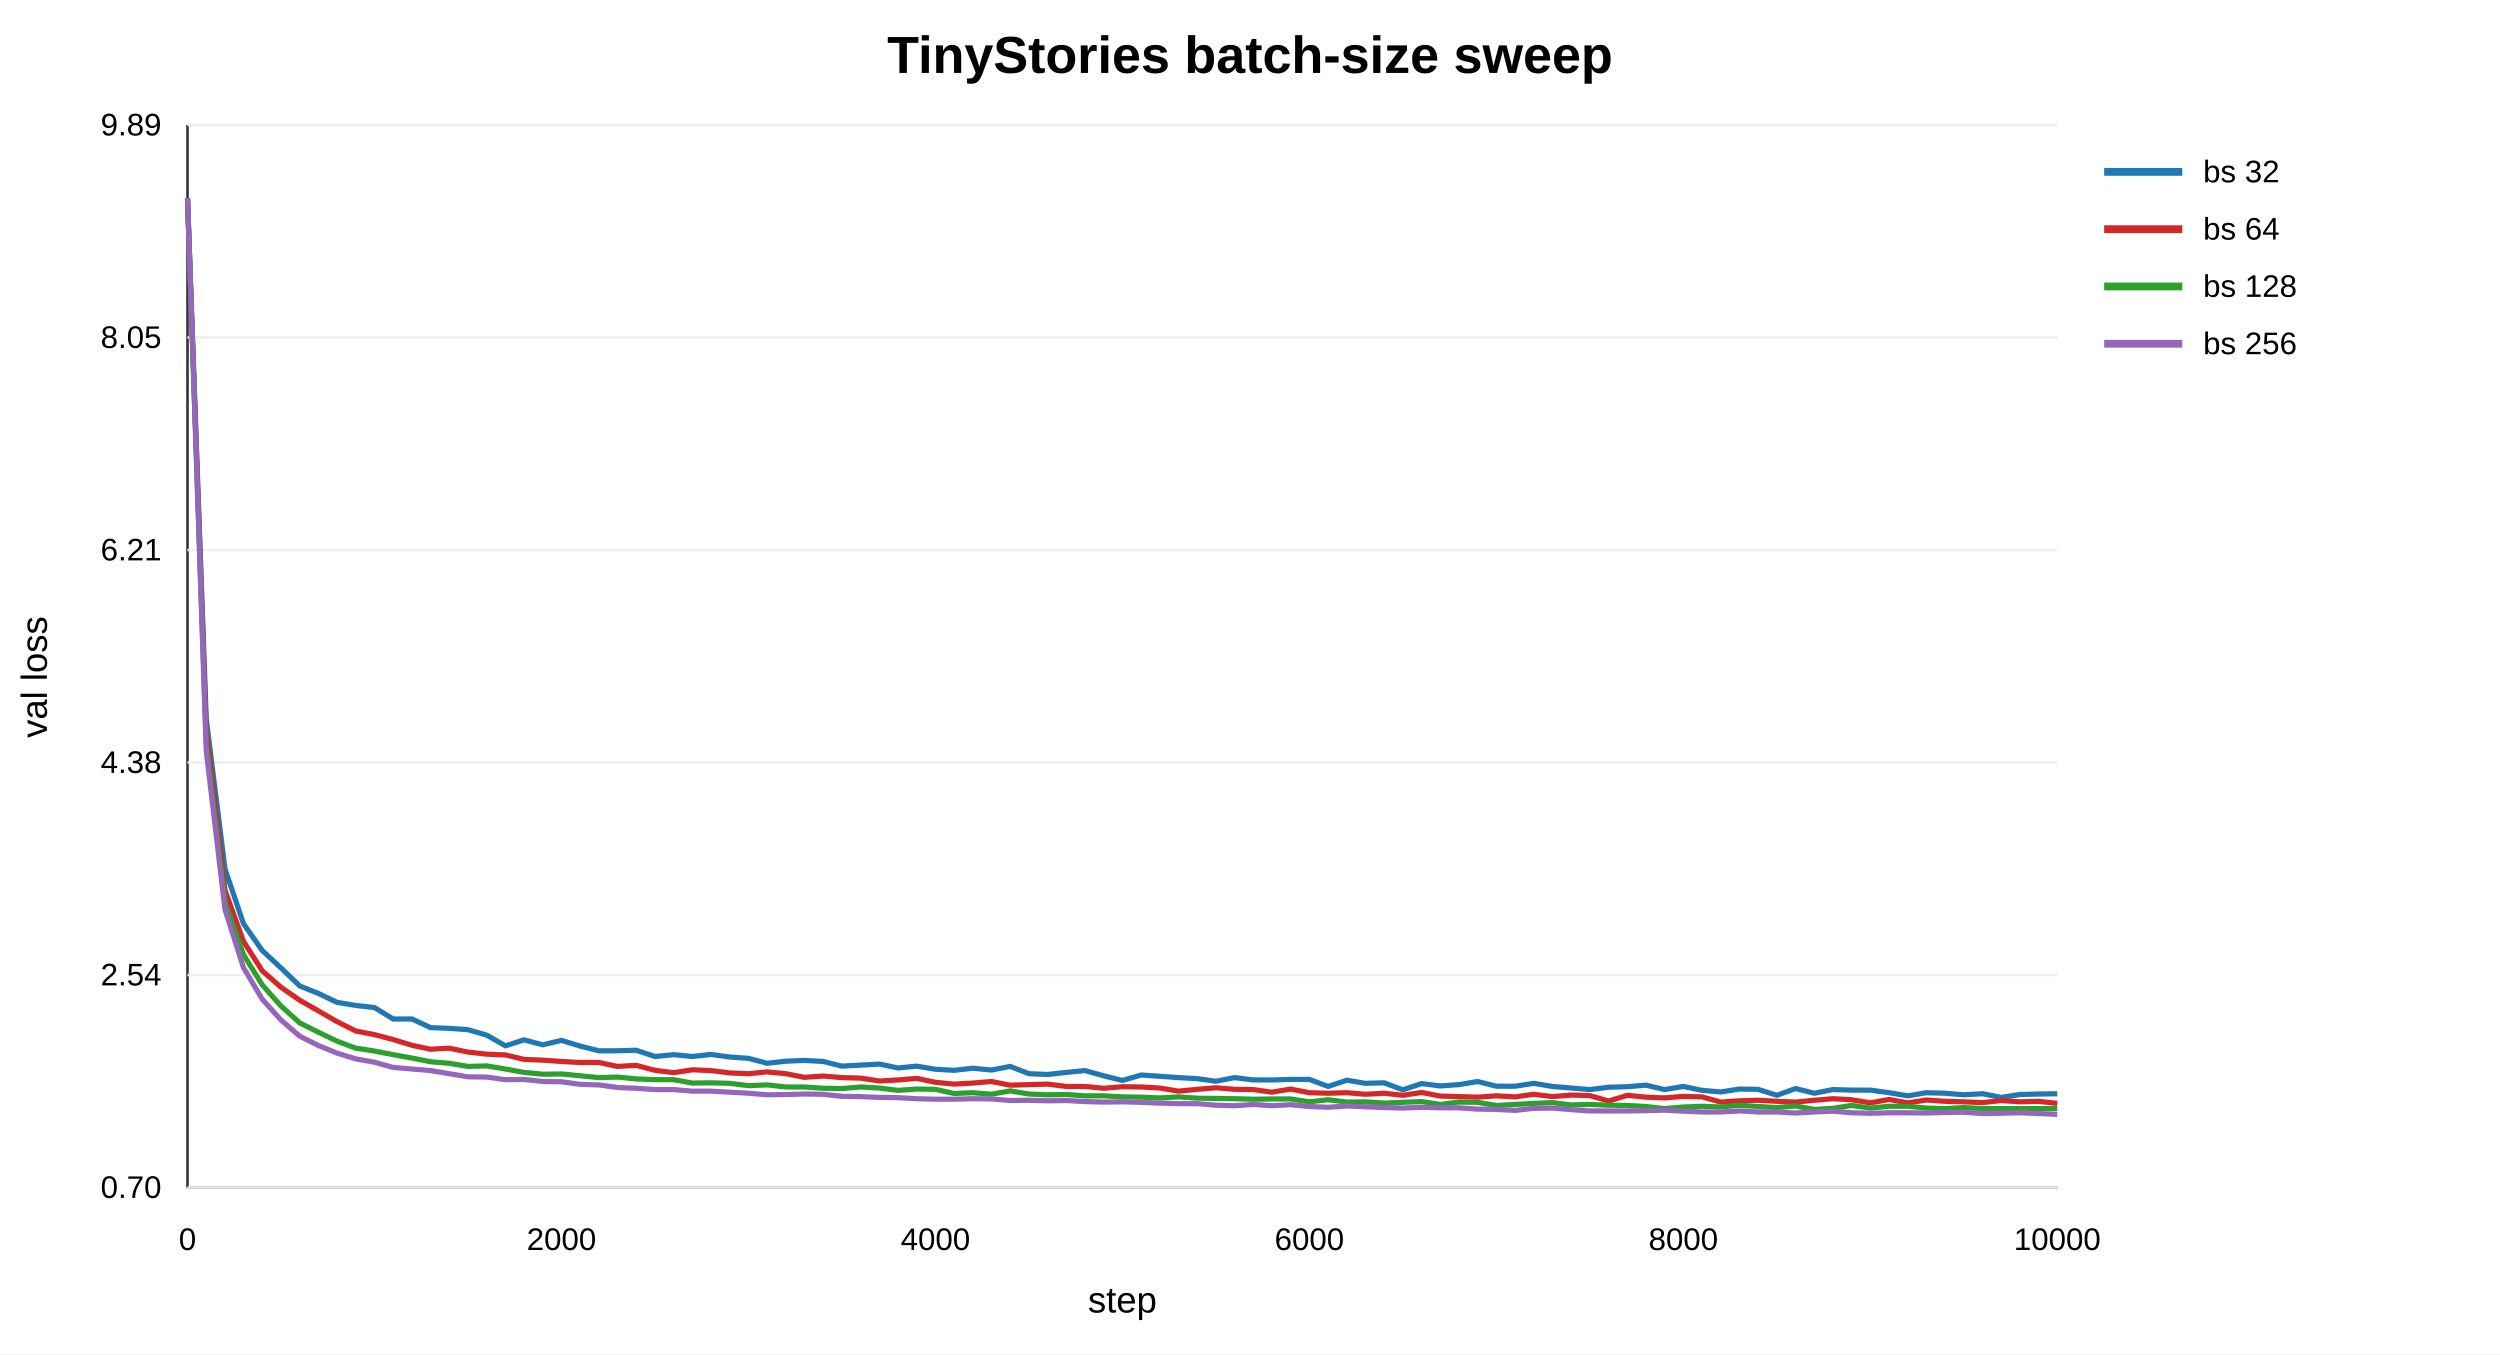
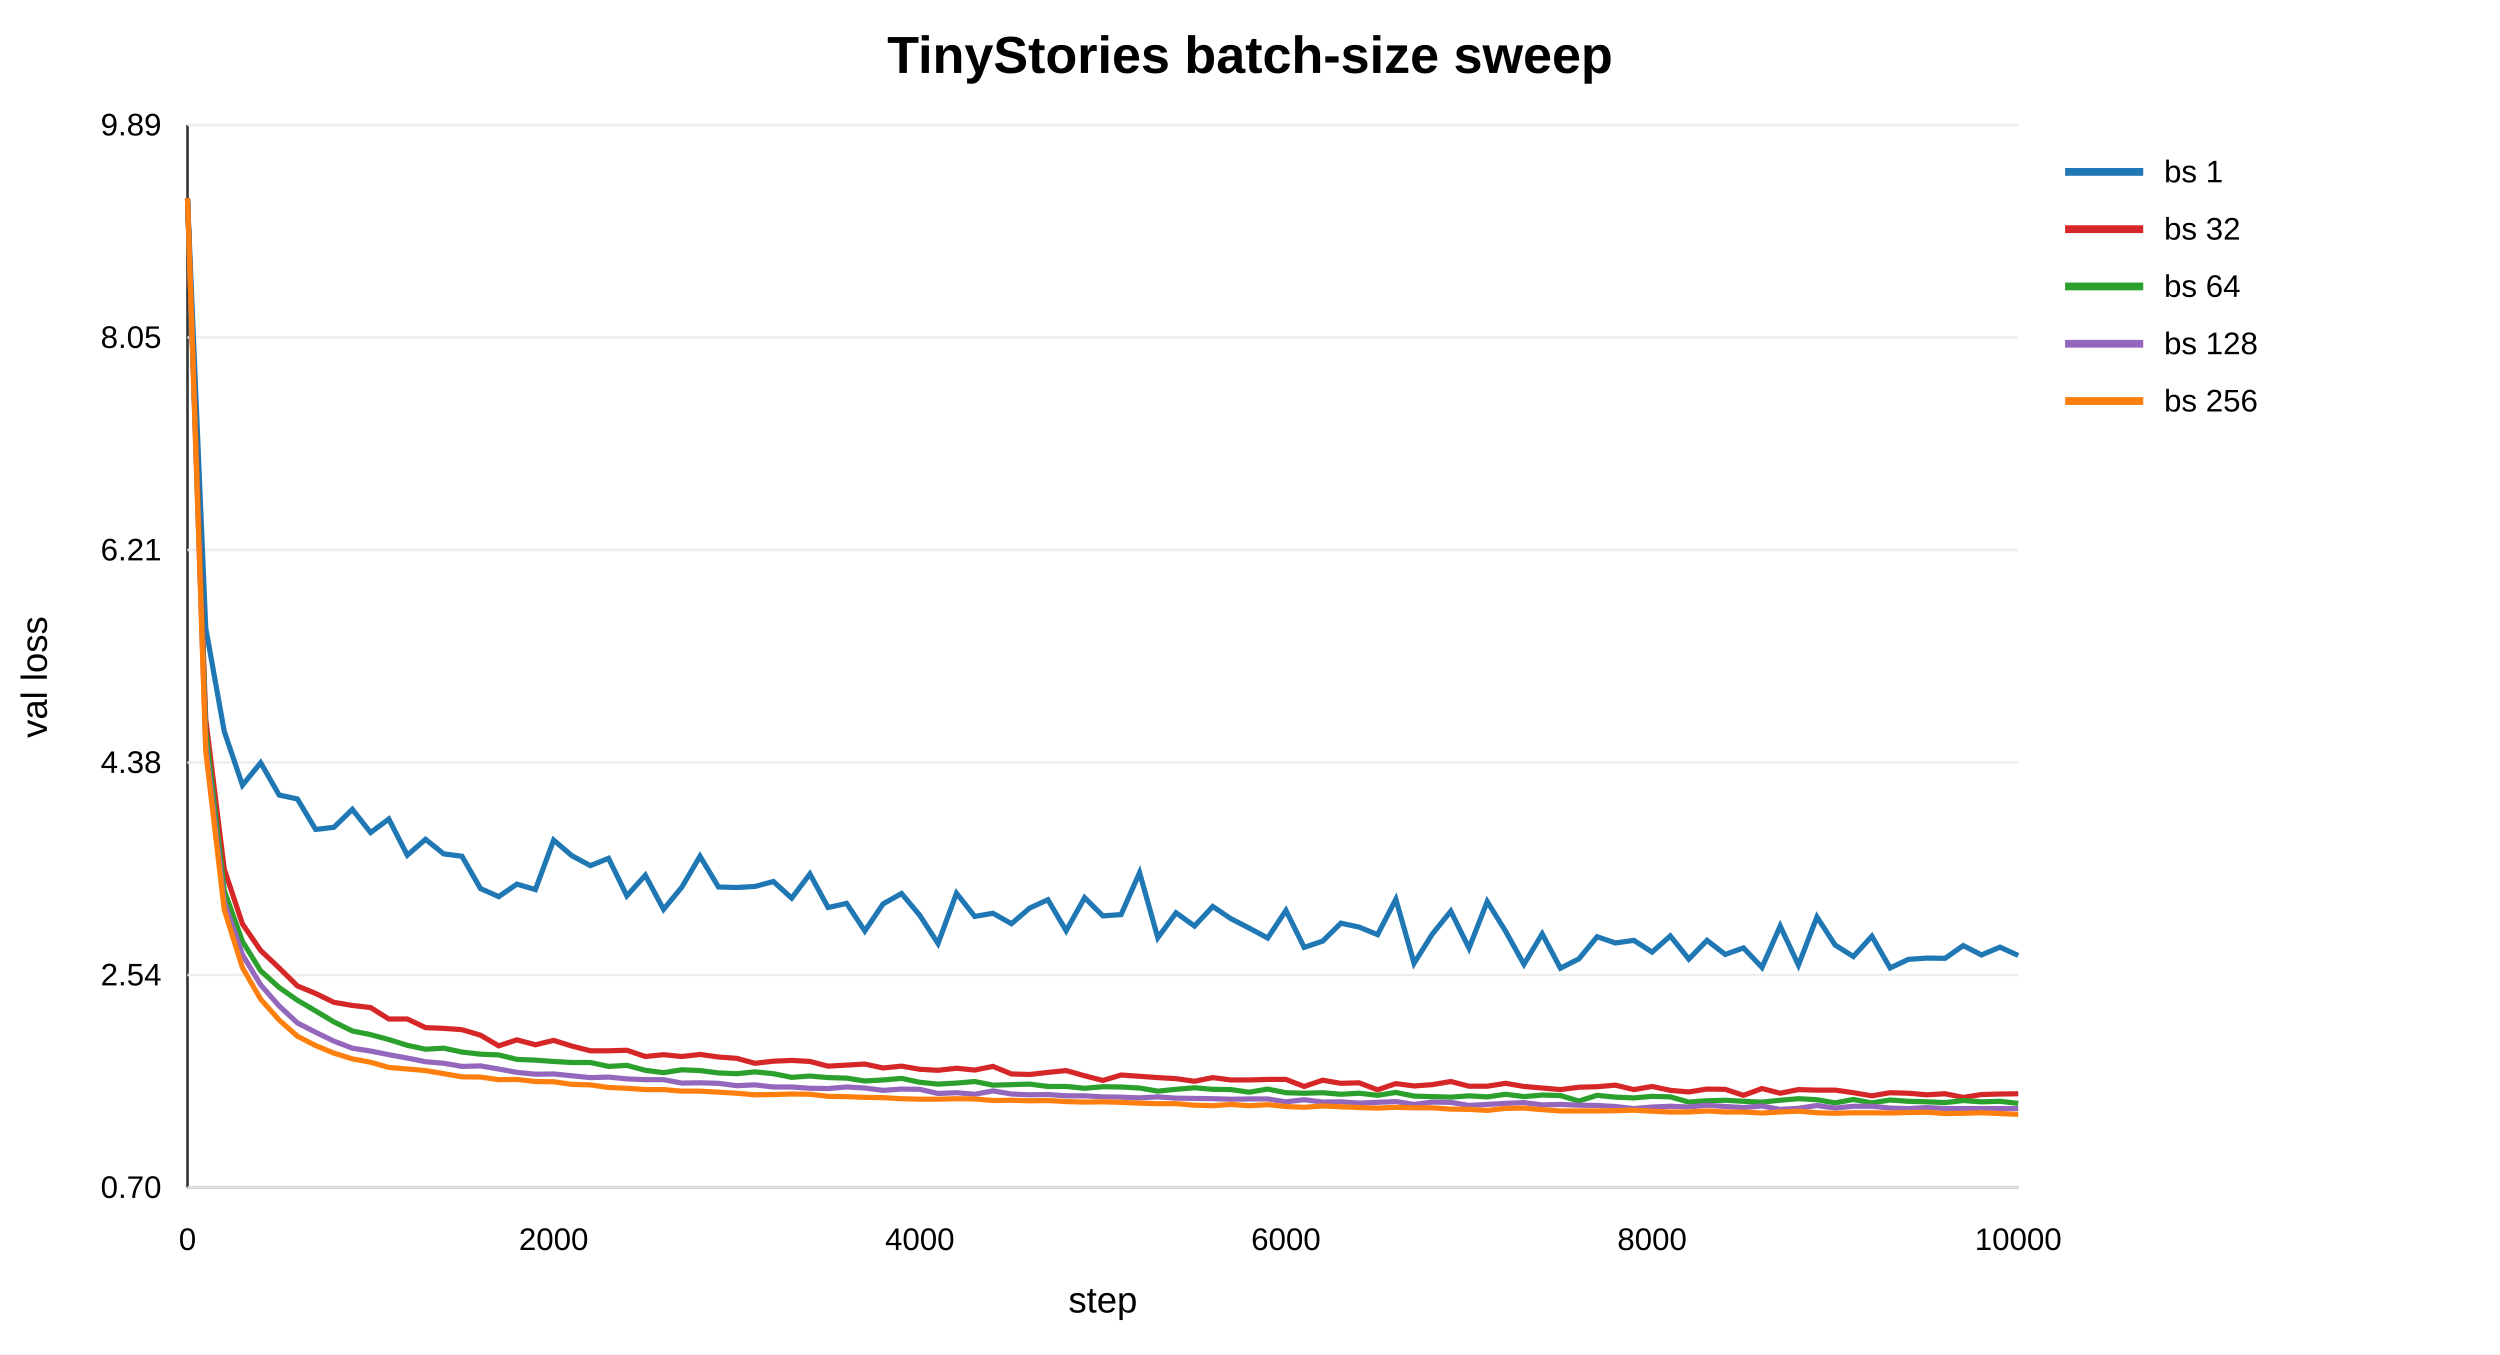
<svg xmlns="http://www.w3.org/2000/svg" width="960" height="520" viewBox="0 0 960 520">
  <rect width="100%" height="100%" fill="white" />
  <text x="480.0" y="28" text-anchor="middle" font-family="Arial" font-size="20" font-weight="700">TinyStories batch-size sweep</text>
-   <line x1="72" y1="456" x2="790" y2="456" stroke="#333" />
+   <line x1="72" y1="456" x2="775" y2="456" stroke="#333" />
  <line x1="72" y1="48" x2="72" y2="456" stroke="#333" />
-   <line x1="72" y1="456.0" x2="790" y2="456.0" stroke="#eee" />
+   <line x1="72" y1="456.0" x2="775" y2="456.0" stroke="#eee" />
  <text x="62" y="460.0" text-anchor="end" font-family="Arial" font-size="12">0.70</text>
-   <line x1="72" y1="374.4" x2="790" y2="374.4" stroke="#eee" />
+   <line x1="72" y1="374.4" x2="775" y2="374.4" stroke="#eee" />
  <text x="62" y="378.4" text-anchor="end" font-family="Arial" font-size="12">2.54</text>
-   <line x1="72" y1="292.8" x2="790" y2="292.8" stroke="#eee" />
+   <line x1="72" y1="292.8" x2="775" y2="292.8" stroke="#eee" />
  <text x="62" y="296.8" text-anchor="end" font-family="Arial" font-size="12">4.38</text>
-   <line x1="72" y1="211.2" x2="790" y2="211.2" stroke="#eee" />
+   <line x1="72" y1="211.2" x2="775" y2="211.2" stroke="#eee" />
  <text x="62" y="215.2" text-anchor="end" font-family="Arial" font-size="12">6.21</text>
-   <line x1="72" y1="129.6" x2="790" y2="129.6" stroke="#eee" />
+   <line x1="72" y1="129.6" x2="775" y2="129.6" stroke="#eee" />
  <text x="62" y="133.6" text-anchor="end" font-family="Arial" font-size="12">8.05</text>
-   <line x1="72" y1="48.0" x2="790" y2="48.0" stroke="#eee" />
+   <line x1="72" y1="48.0" x2="775" y2="48.0" stroke="#eee" />
  <text x="62" y="52.0" text-anchor="end" font-family="Arial" font-size="12">9.89</text>
  <text x="72.0" y="480" text-anchor="middle" font-family="Arial" font-size="12">0</text>
-   <text x="215.6" y="480" text-anchor="middle" font-family="Arial" font-size="12">2000</text>
-   <text x="359.2" y="480" text-anchor="middle" font-family="Arial" font-size="12">4000</text>
-   <text x="502.8" y="480" text-anchor="middle" font-family="Arial" font-size="12">6000</text>
-   <text x="646.4" y="480" text-anchor="middle" font-family="Arial" font-size="12">8000</text>
-   <text x="790.0" y="480" text-anchor="middle" font-family="Arial" font-size="12">10000</text>
-   <text x="431.0" y="504" text-anchor="middle" font-family="Arial" font-size="14">step</text>
+   <text x="212.6" y="480" text-anchor="middle" font-family="Arial" font-size="12">2000</text>
+   <text x="353.2" y="480" text-anchor="middle" font-family="Arial" font-size="12">4000</text>
+   <text x="493.8" y="480" text-anchor="middle" font-family="Arial" font-size="12">6000</text>
+   <text x="634.4" y="480" text-anchor="middle" font-family="Arial" font-size="12">8000</text>
+   <text x="775.0" y="480" text-anchor="middle" font-family="Arial" font-size="12">10000</text>
+   <text x="423.5" y="504" text-anchor="middle" font-family="Arial" font-size="14">step</text>
  <text x="18" y="260.0" transform="rotate(-90 18 260.0)" text-anchor="middle" font-family="Arial" font-size="14">val loss</text>
-   <polyline fill="none" stroke="#1f77b4" stroke-width="2" points="72.0,76.2 79.2,276.1 86.4,333.7 93.5,354.7 100.7,365.0 107.9,371.7 115.1,378.6 122.3,381.5 129.4,384.9 136.6,386.1 143.8,386.9 151.0,391.3 158.2,391.3 165.3,394.6 172.5,394.9 179.7,395.4 186.9,397.5 194.1,401.6 201.2,399.3 208.4,401.2 215.6,399.5 222.8,401.7 230.0,403.5 237.1,403.5 244.3,403.3 251.5,405.7 258.7,405.0 265.9,405.7 273.0,404.9 280.2,405.9 287.4,406.4 294.6,408.3 301.8,407.5 308.9,407.2 316.1,407.6 323.3,409.4 330.5,409.0 337.7,408.6 344.8,410.1 352.0,409.4 359.2,410.6 366.4,411.0 373.6,410.2 380.7,410.9 387.9,409.5 395.1,412.3 402.3,412.6 409.5,411.8 416.6,411.1 423.8,413.1 431.0,414.9 438.2,412.8 445.4,413.3 452.5,413.8 459.7,414.2 466.9,415.2 474.1,413.8 481.3,414.7 488.4,414.7 495.6,414.5 502.8,414.5 510.0,417.2 517.2,414.8 524.3,416.0 531.5,415.8 538.7,418.5 545.9,416.1 553.1,417.0 560.2,416.5 567.4,415.3 574.6,417.1 581.8,417.1 589.0,416.0 596.1,417.2 603.3,417.8 610.5,418.4 617.7,417.5 624.9,417.3 632.0,416.7 639.2,418.4 646.4,417.2 653.6,418.7 660.8,419.3 667.9,418.2 675.1,418.3 682.3,420.6 689.5,418.0 696.7,419.8 703.8,418.4 711.0,418.6 718.2,418.6 725.4,419.6 732.6,420.8 739.7,419.6 746.9,419.8 754.1,420.4 761.3,420.0 768.5,421.4 775.6,420.3 782.8,420.1 790.0,420.0" />
-   <line x1="808" y1="66" x2="838" y2="66" stroke="#1f77b4" stroke-width="3" />
-   <text x="846" y="70" font-family="Arial" font-size="12">bs 32</text>
-   <polyline fill="none" stroke="#d62728" stroke-width="2" points="72.0,76.2 79.2,280.6 86.4,341.9 93.5,361.5 100.7,372.8 107.9,379.1 115.1,384.1 122.3,388.2 129.4,392.3 136.6,395.9 143.8,397.3 151.0,399.2 158.2,401.4 165.3,402.9 172.5,402.5 179.7,404.0 186.9,404.8 194.1,405.1 201.2,406.8 208.4,407.1 215.6,407.6 222.8,408.0 230.0,408.0 237.1,409.5 244.3,409.1 251.5,411.0 258.7,411.9 265.9,410.8 273.0,411.1 280.2,412.0 287.4,412.3 294.6,411.6 301.8,412.3 308.9,413.7 316.1,413.2 323.3,413.8 330.5,414.0 337.7,415.1 344.8,414.7 352.0,414.1 359.2,415.6 366.4,416.3 373.6,415.9 380.7,415.3 387.9,416.7 395.1,416.5 402.3,416.3 409.5,417.2 416.6,417.2 423.8,417.9 431.0,417.3 438.2,417.4 445.4,417.8 452.5,419.0 459.7,418.3 466.9,417.7 474.1,418.3 481.3,418.4 488.4,419.4 495.6,418.2 502.8,419.6 510.0,419.8 517.2,419.6 524.3,420.2 531.5,419.8 538.7,420.6 545.9,419.5 553.1,420.9 560.2,421.1 567.4,421.3 574.6,420.8 581.8,421.2 589.0,420.2 596.1,421.1 603.3,420.5 610.5,420.7 617.7,422.8 624.9,420.6 632.0,421.3 639.2,421.6 646.4,421.0 653.6,421.2 660.8,423.2 667.9,422.7 675.1,422.5 682.3,422.9 689.5,423.2 696.7,422.5 703.8,421.9 711.0,422.3 718.2,423.5 725.4,422.2 732.6,423.5 739.7,422.4 746.9,422.9 754.1,423.1 761.3,423.4 768.5,422.6 775.6,423.1 782.8,422.9 790.0,423.7" />
-   <line x1="808" y1="88" x2="838" y2="88" stroke="#d62728" stroke-width="3" />
-   <text x="846" y="92" font-family="Arial" font-size="12">bs 64</text>
-   <polyline fill="none" stroke="#2ca02c" stroke-width="2" points="72.0,76.1 79.2,285.7 86.4,346.4 93.5,366.6 100.7,378.2 107.9,386.3 115.1,392.8 122.3,396.4 129.4,399.8 136.6,402.5 143.8,403.6 151.0,405.0 158.2,406.3 165.3,407.7 172.5,408.3 179.7,409.5 186.9,409.3 194.1,410.5 201.2,411.8 208.4,412.5 215.6,412.4 222.8,413.1 230.0,413.8 237.1,413.6 244.3,414.3 251.5,414.6 258.7,414.6 265.9,415.9 273.0,415.8 280.2,416.0 287.4,416.9 294.6,416.6 301.8,417.4 308.9,417.4 316.1,417.9 323.3,418.0 330.5,417.4 337.7,417.8 344.8,418.7 352.0,418.2 359.2,418.3 366.4,419.9 373.6,419.6 380.7,420.2 387.9,418.9 395.1,420.1 402.3,420.4 409.5,420.3 416.6,420.8 423.8,420.8 431.0,421.2 438.2,421.3 445.4,421.6 452.5,421.2 459.7,421.7 466.9,421.8 474.1,421.9 481.3,422.1 488.4,422.0 495.6,422.0 502.8,423.1 510.0,422.3 517.2,423.2 524.3,423.1 531.5,423.6 538.7,423.3 545.9,423.0 553.1,424.1 560.2,423.2 567.4,423.3 574.6,424.5 581.8,424.1 589.0,423.7 596.1,423.4 603.3,424.3 610.5,424.1 617.7,424.4 624.9,424.5 632.0,424.9 639.2,425.7 646.4,425.1 653.6,424.8 660.8,425.1 667.9,424.4 675.1,424.9 682.3,425.3 689.5,424.7 696.7,426.0 703.8,425.6 711.0,424.5 718.2,425.5 725.4,424.8 732.6,424.8 739.7,425.5 746.9,425.7 754.1,425.3 761.3,425.7 768.5,425.7 775.6,425.7 782.8,425.7 790.0,425.7" />
-   <line x1="808" y1="110" x2="838" y2="110" stroke="#2ca02c" stroke-width="3" />
-   <text x="846" y="114" font-family="Arial" font-size="12">bs 128</text>
-   <polyline fill="none" stroke="#9467bd" stroke-width="2" points="72.0,76.1 79.2,288.4 86.4,349.3 93.5,371.6 100.7,383.7 107.9,391.7 115.1,397.9 122.3,401.5 129.4,404.4 136.6,406.6 143.8,407.9 151.0,409.9 158.2,410.5 165.3,411.1 172.5,412.3 179.7,413.5 186.9,413.6 194.1,414.6 201.2,414.5 208.4,415.3 215.6,415.4 222.8,416.4 230.0,416.6 237.1,417.6 244.3,417.9 251.5,418.4 258.7,418.4 265.9,419.0 273.0,419.0 280.2,419.4 287.4,419.8 294.6,420.4 301.8,420.3 308.9,420.1 316.1,420.2 323.3,421.0 330.5,421.1 337.7,421.4 344.8,421.5 352.0,421.9 359.2,422.1 366.4,422.1 373.6,421.9 380.7,422.0 387.9,422.6 395.1,422.5 402.3,422.7 409.5,422.6 416.6,423.0 423.8,423.2 431.0,423.1 438.2,423.3 445.4,423.6 452.5,423.8 459.7,423.8 466.9,424.4 474.1,424.6 481.3,424.1 488.4,424.6 495.6,424.2 502.8,424.9 510.0,425.2 517.2,424.7 524.3,425.0 531.5,425.3 538.7,425.5 545.9,425.2 553.1,425.4 560.2,425.4 567.4,425.9 574.6,426.0 581.8,426.4 589.0,425.6 596.1,425.5 603.3,426.1 610.5,426.6 617.7,426.6 624.9,426.6 632.0,426.5 639.2,426.3 646.4,426.7 653.6,427.0 660.8,427.0 667.9,426.6 675.1,427.0 682.3,427.0 689.5,427.4 696.7,427.0 703.8,426.7 711.0,427.3 718.2,427.5 725.4,427.3 732.6,427.3 739.7,427.4 746.9,427.2 754.1,427.1 761.3,427.6 768.5,427.5 775.6,427.3 782.8,427.6 790.0,427.9" />
-   <line x1="808" y1="132" x2="838" y2="132" stroke="#9467bd" stroke-width="3" />
-   <text x="846" y="136" font-family="Arial" font-size="12">bs 256</text>
+   <polyline fill="none" stroke="#1f77b4" stroke-width="2" points="72.0,76.1 79.0,241.1 86.1,280.8 93.1,301.5 100.1,292.9 107.2,305.3 114.2,306.8 121.2,318.5 128.2,317.7 135.3,310.8 142.3,319.7 149.3,314.5 156.4,328.4 163.4,322.3 170.4,327.9 177.4,328.8 184.5,341.2 191.5,344.3 198.5,339.5 205.6,341.6 212.6,322.6 219.6,328.6 226.7,332.4 233.7,329.6 240.7,344.0 247.8,336.1 254.8,349.2 261.8,340.7 268.8,328.8 275.9,340.6 282.9,340.8 289.9,340.4 297.0,338.5 304.0,344.9 311.0,335.6 318.0,348.5 325.1,346.9 332.1,357.5 339.1,347.1 346.2,343.1 353.2,351.5 360.2,362.3 367.3,343.0 374.3,351.9 381.3,350.7 388.4,354.7 395.4,348.7 402.4,345.5 409.4,357.4 416.5,344.7 423.5,351.7 430.5,351.2 437.6,335.1 444.6,360.1 451.6,350.5 458.7,355.6 465.7,348.1 472.7,352.8 479.7,356.4 486.8,360.2 493.8,349.6 500.8,363.8 507.9,361.4 514.9,354.5 521.9,356.0 529.0,358.9 536.0,345.3 543.0,369.9 550.0,358.7 557.1,349.9 564.1,364.1 571.1,346.2 578.2,357.7 585.2,370.3 592.2,358.6 599.2,371.8 606.3,368.2 613.3,359.7 620.3,362.1 627.4,361.1 634.4,365.6 641.4,359.4 648.5,368.3 655.5,361.1 662.5,366.5 669.5,364.0 676.6,371.5 683.6,355.6 690.6,370.6 697.7,352.1 704.7,362.9 711.7,367.3 718.8,359.5 725.8,371.7 732.8,368.4 739.9,367.9 746.9,368.0 753.9,363.1 760.9,366.7 768.0,363.7 775.0,366.9" />
+   <line x1="793" y1="66" x2="823" y2="66" stroke="#1f77b4" stroke-width="3" />
+   <text x="831" y="70" font-family="Arial" font-size="12">bs 1</text>
+   <polyline fill="none" stroke="#d62728" stroke-width="2" points="72.0,76.2 79.0,276.1 86.1,333.7 93.1,354.8 100.1,365.0 107.2,371.7 114.2,378.6 121.2,381.5 128.2,384.9 135.3,386.1 142.3,386.9 149.3,391.3 156.4,391.3 163.4,394.6 170.4,394.9 177.4,395.4 184.5,397.5 191.5,401.6 198.5,399.3 205.6,401.2 212.6,399.5 219.6,401.7 226.7,403.5 233.7,403.5 240.7,403.3 247.8,405.7 254.8,405.0 261.8,405.7 268.8,404.9 275.9,405.9 282.9,406.4 289.9,408.3 297.0,407.5 304.0,407.2 311.0,407.6 318.0,409.4 325.1,409.0 332.1,408.6 339.1,410.1 346.2,409.4 353.2,410.6 360.2,411.0 367.3,410.2 374.3,410.9 381.3,409.5 388.4,412.4 395.4,412.6 402.4,411.8 409.4,411.1 416.5,413.1 423.5,414.9 430.5,412.8 437.6,413.3 444.6,413.8 451.6,414.2 458.7,415.2 465.7,413.8 472.7,414.7 479.7,414.7 486.8,414.5 493.8,414.5 500.8,417.2 507.9,414.8 514.9,416.0 521.9,415.8 529.0,418.5 536.0,416.1 543.0,417.0 550.0,416.5 557.1,415.3 564.1,417.1 571.1,417.1 578.2,416.0 585.2,417.2 592.2,417.8 599.2,418.4 606.3,417.5 613.3,417.3 620.3,416.7 627.4,418.4 634.4,417.2 641.4,418.7 648.5,419.3 655.5,418.2 662.5,418.3 669.5,420.6 676.6,418.0 683.6,419.8 690.6,418.4 697.7,418.6 704.7,418.6 711.7,419.6 718.8,420.8 725.8,419.6 732.8,419.8 739.9,420.4 746.9,420.0 753.9,421.4 760.9,420.3 768.0,420.1 775.0,420.0" />
+   <line x1="793" y1="88" x2="823" y2="88" stroke="#d62728" stroke-width="3" />
+   <text x="831" y="92" font-family="Arial" font-size="12">bs 32</text>
+   <polyline fill="none" stroke="#2ca02c" stroke-width="2" points="72.0,76.2 79.0,280.6 86.1,341.9 93.1,361.5 100.1,372.8 107.2,379.2 114.2,384.1 121.2,388.2 128.2,392.4 135.3,395.9 142.3,397.3 149.3,399.2 156.4,401.4 163.4,402.9 170.4,402.5 177.4,404.0 184.5,404.8 191.5,405.1 198.5,406.8 205.6,407.1 212.6,407.6 219.6,408.0 226.7,408.0 233.7,409.5 240.7,409.1 247.8,411.0 254.8,411.9 261.8,410.8 268.8,411.1 275.9,412.0 282.9,412.3 289.9,411.6 297.0,412.3 304.0,413.7 311.0,413.2 318.0,413.8 325.1,414.0 332.1,415.1 339.1,414.7 346.2,414.1 353.2,415.6 360.2,416.3 367.3,415.9 374.3,415.3 381.3,416.7 388.4,416.5 395.4,416.3 402.4,417.2 409.4,417.2 416.5,417.9 423.5,417.3 430.5,417.4 437.6,417.8 444.6,419.0 451.6,418.3 458.7,417.7 465.7,418.3 472.7,418.4 479.7,419.4 486.8,418.2 493.8,419.6 500.8,419.8 507.9,419.6 514.9,420.2 521.9,419.8 529.0,420.6 536.0,419.5 543.0,420.9 550.0,421.1 557.1,421.3 564.1,420.8 571.1,421.2 578.2,420.2 585.2,421.1 592.2,420.5 599.2,420.7 606.3,422.8 613.3,420.6 620.3,421.3 627.4,421.6 634.4,421.0 641.4,421.2 648.5,423.2 655.5,422.7 662.5,422.5 669.5,422.9 676.6,423.2 683.6,422.5 690.6,421.9 697.7,422.3 704.7,423.5 711.7,422.2 718.8,423.5 725.8,422.4 732.8,422.9 739.9,423.1 746.9,423.4 753.9,422.6 760.9,423.1 768.0,422.9 775.0,423.7" />
+   <line x1="793" y1="110" x2="823" y2="110" stroke="#2ca02c" stroke-width="3" />
+   <text x="831" y="114" font-family="Arial" font-size="12">bs 64</text>
+   <polyline fill="none" stroke="#9467bd" stroke-width="2" points="72.0,76.2 79.0,285.7 86.1,346.4 93.1,366.6 100.1,378.2 107.2,386.3 114.2,392.8 121.2,396.4 128.2,399.8 135.3,402.5 142.3,403.6 149.3,405.0 156.4,406.3 163.4,407.7 170.4,408.3 177.4,409.5 184.5,409.3 191.5,410.5 198.5,411.8 205.6,412.5 212.6,412.4 219.6,413.1 226.7,413.8 233.7,413.6 240.7,414.3 247.8,414.6 254.8,414.6 261.8,415.9 268.8,415.8 275.9,416.0 282.9,416.9 289.9,416.6 297.0,417.4 304.0,417.4 311.0,417.9 318.0,418.0 325.1,417.4 332.1,417.8 339.1,418.7 346.2,418.2 353.2,418.3 360.2,419.9 367.3,419.6 374.3,420.2 381.3,418.9 388.4,420.1 395.4,420.4 402.4,420.3 409.4,420.8 416.5,420.8 423.5,421.2 430.5,421.3 437.6,421.6 444.6,421.2 451.6,421.7 458.7,421.8 465.7,421.9 472.7,422.1 479.7,422.0 486.8,422.0 493.8,423.1 500.8,422.3 507.9,423.2 514.9,423.1 521.9,423.6 529.0,423.3 536.0,423.0 543.0,424.1 550.0,423.2 557.1,423.3 564.1,424.5 571.1,424.1 578.2,423.7 585.2,423.4 592.2,424.3 599.2,424.1 606.3,424.4 613.3,424.5 620.3,424.9 627.4,425.7 634.4,425.1 641.4,424.8 648.5,425.1 655.5,424.4 662.5,424.9 669.5,425.3 676.6,424.7 683.6,426.0 690.6,425.6 697.7,424.5 704.7,425.5 711.7,424.8 718.8,424.8 725.8,425.5 732.8,425.7 739.9,425.3 746.9,425.7 753.9,425.7 760.9,425.7 768.0,425.7 775.0,425.7" />
+   <line x1="793" y1="132" x2="823" y2="132" stroke="#9467bd" stroke-width="3" />
+   <text x="831" y="136" font-family="Arial" font-size="12">bs 128</text>
+   <polyline fill="none" stroke="#ff7f0e" stroke-width="2" points="72.0,76.1 79.0,288.4 86.1,349.3 93.1,371.6 100.1,383.7 107.2,391.7 114.2,397.9 121.2,401.5 128.2,404.4 135.3,406.6 142.3,407.9 149.3,409.9 156.4,410.5 163.4,411.1 170.4,412.3 177.4,413.5 184.5,413.6 191.5,414.6 198.5,414.5 205.6,415.3 212.6,415.4 219.6,416.4 226.7,416.6 233.7,417.6 240.7,417.9 247.8,418.4 254.8,418.4 261.8,419.0 268.8,419.0 275.9,419.4 282.9,419.8 289.9,420.4 297.0,420.3 304.0,420.1 311.0,420.2 318.0,421.0 325.1,421.1 332.1,421.4 339.1,421.5 346.2,421.9 353.2,422.1 360.2,422.1 367.3,421.9 374.3,422.0 381.3,422.6 388.4,422.5 395.4,422.7 402.4,422.6 409.4,423.0 416.5,423.2 423.5,423.1 430.5,423.3 437.6,423.6 444.6,423.8 451.6,423.8 458.7,424.4 465.7,424.6 472.7,424.1 479.7,424.6 486.8,424.2 493.8,424.9 500.8,425.2 507.9,424.7 514.9,425.0 521.9,425.3 529.0,425.5 536.0,425.2 543.0,425.4 550.0,425.4 557.1,425.9 564.1,426.0 571.1,426.4 578.2,425.6 585.2,425.5 592.2,426.1 599.2,426.6 606.3,426.6 613.3,426.6 620.3,426.5 627.4,426.3 634.4,426.7 641.4,427.0 648.5,427.0 655.5,426.6 662.5,427.0 669.5,427.0 676.6,427.4 683.6,427.0 690.6,426.7 697.7,427.3 704.7,427.5 711.7,427.3 718.8,427.3 725.8,427.4 732.8,427.2 739.9,427.1 746.9,427.6 753.9,427.5 760.9,427.3 768.0,427.6 775.0,427.9" />
+   <line x1="793" y1="154" x2="823" y2="154" stroke="#ff7f0e" stroke-width="3" />
+   <text x="831" y="158" font-family="Arial" font-size="12">bs 256</text>
</svg>
